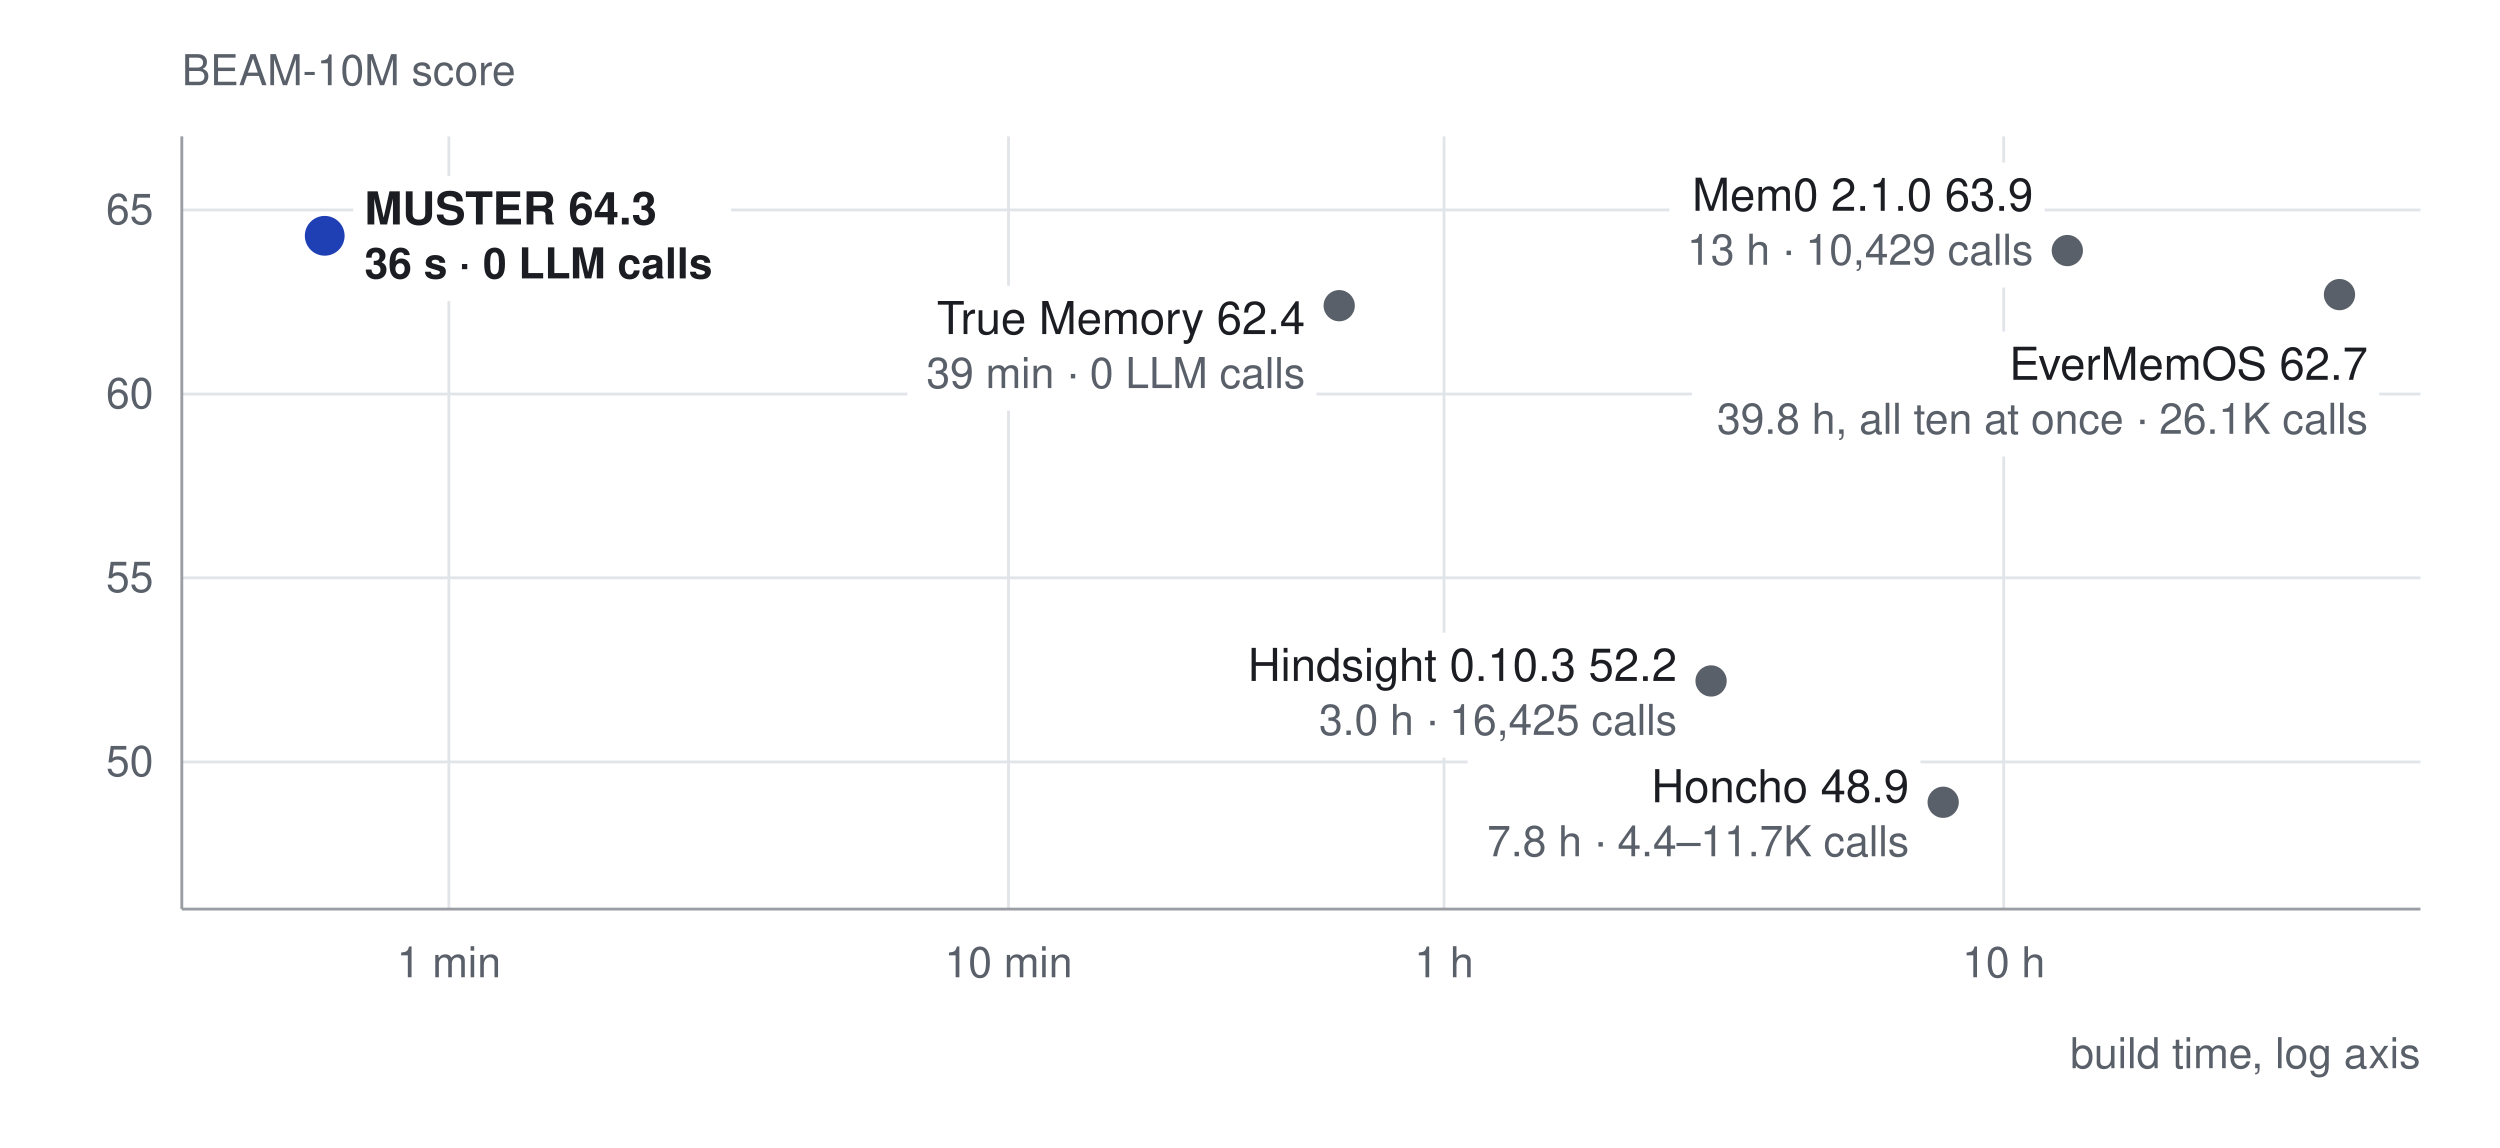
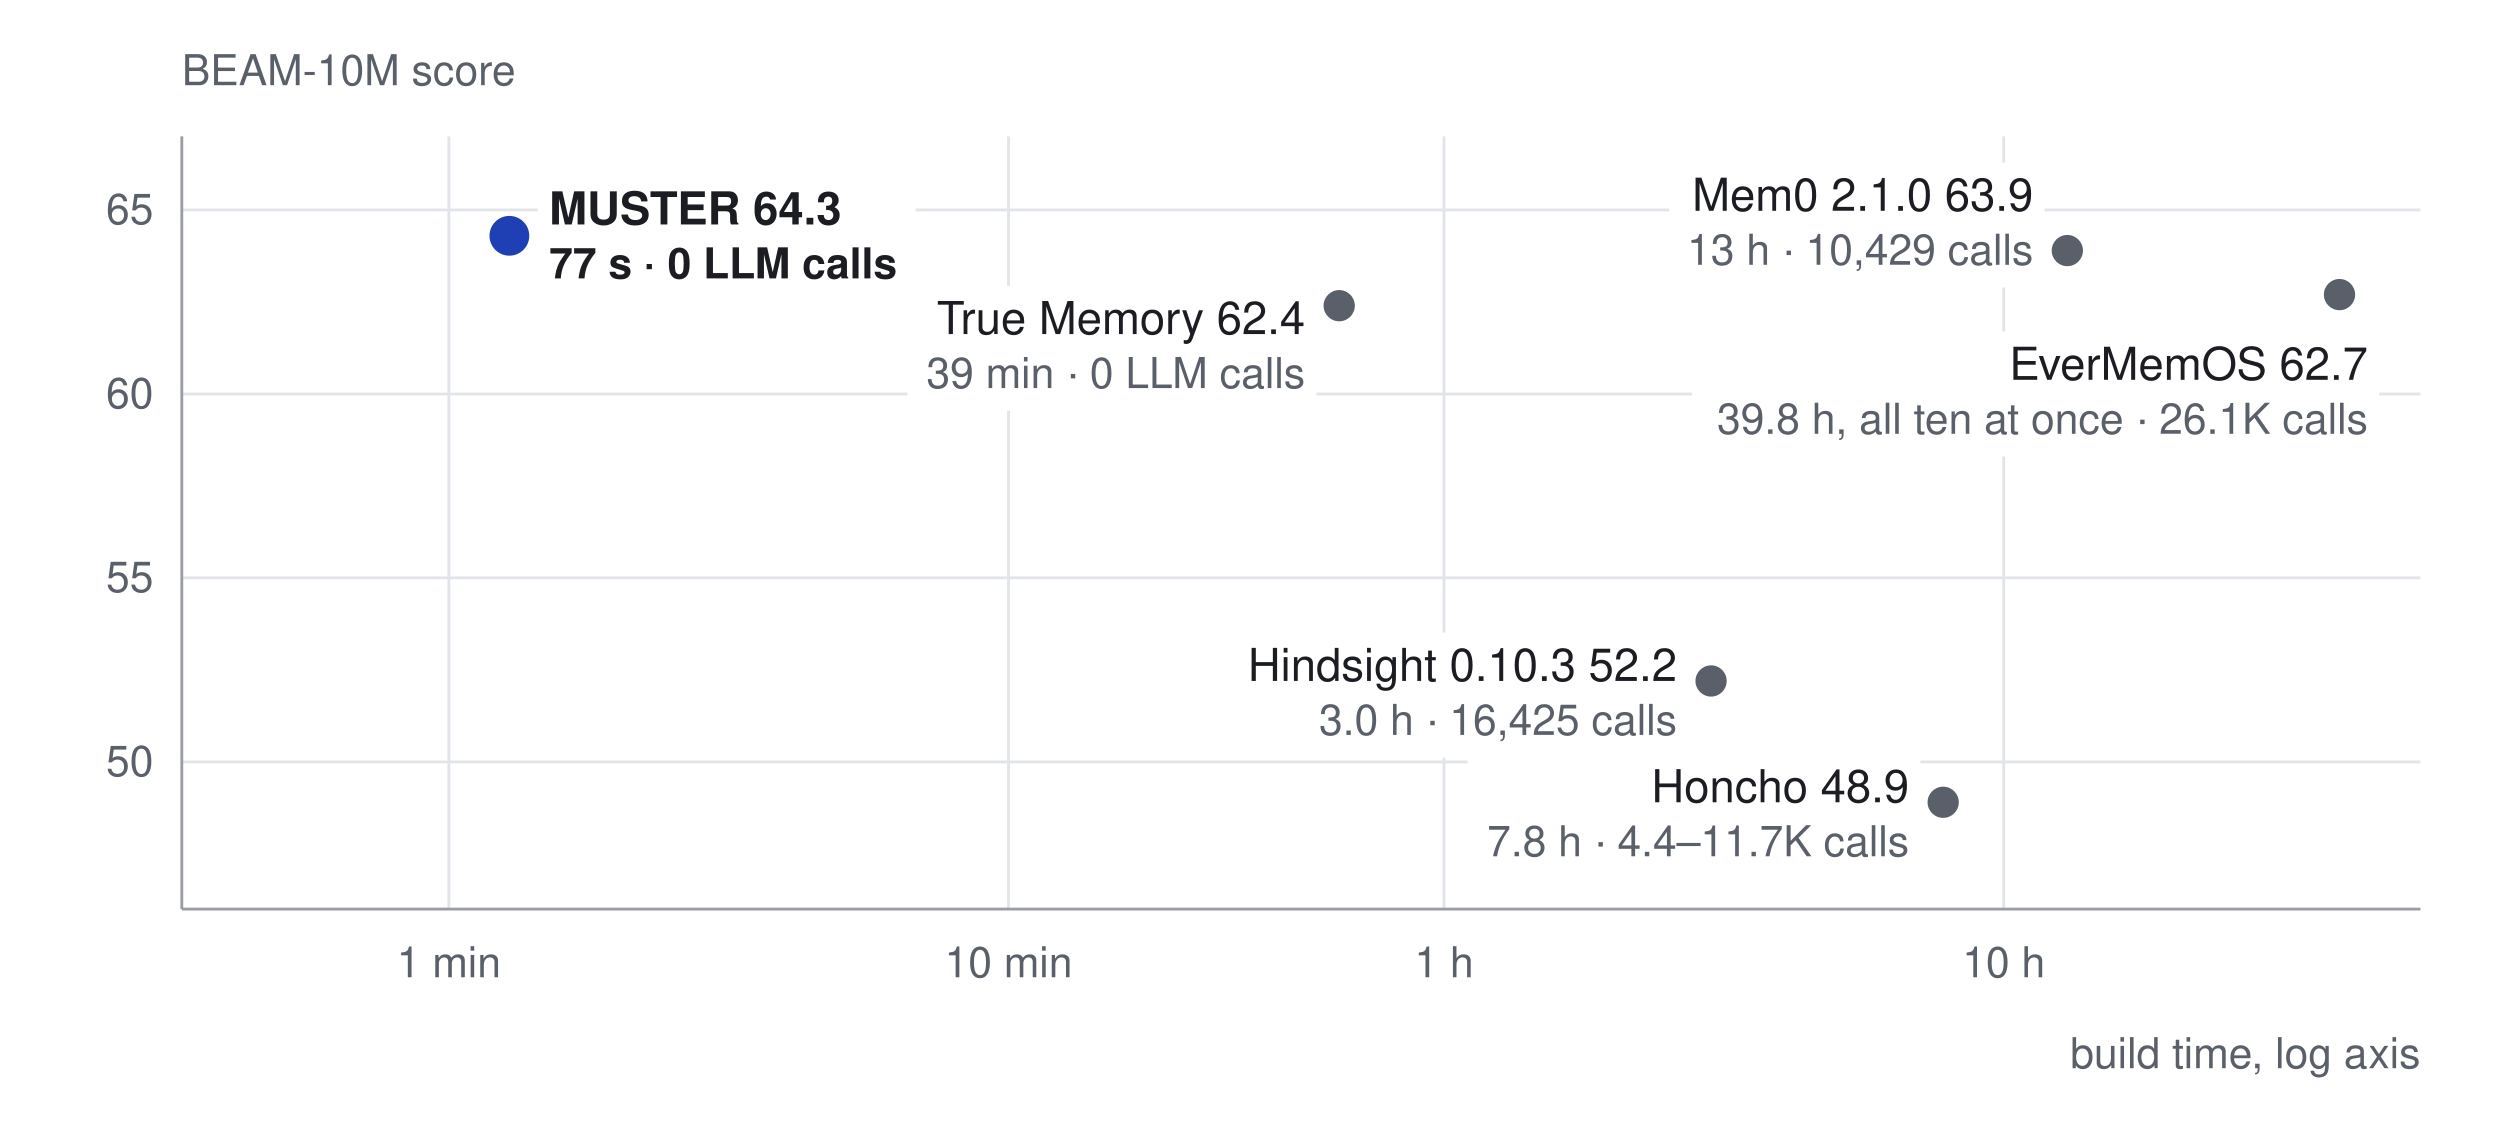
<svg xmlns="http://www.w3.org/2000/svg" viewBox="0 0 880 404" width="880" height="404" role="img" aria-labelledby="t d">
  <style>text{font-family:-apple-system,BlinkMacSystemFont,"Segoe UI",Helvetica,Arial,sans-serif}</style>
  <g stroke="#e1e4e8" stroke-width="1" fill="none">
    <line x1="64.0" y1="268.2" x2="516.6" y2="268.2" />
    <line x1="676.0" y1="268.2" x2="852.0" y2="268.2" />
    <line x1="64.0" y1="203.4" x2="852.0" y2="203.4" />
    <line x1="64.0" y1="138.7" x2="319.4" y2="138.7" />
    <line x1="463.4" y1="138.7" x2="595.6" y2="138.7" />
    <line x1="837.5" y1="138.7" x2="852.0" y2="138.7" />
-     <line x1="64.0" y1="73.9" x2="124.3" y2="73.9" />
-     <line x1="257.3" y1="73.9" x2="587.6" y2="73.9" />
+     <line x1="64.0" y1="73.9" x2="189.3" y2="73.9" />
+     <line x1="322.3" y1="73.9" x2="587.6" y2="73.9" />
    <line x1="719.7" y1="73.9" x2="852.0" y2="73.9" />
-     <line x1="158.0" y1="48.0" x2="158.0" y2="62.0" />
-     <line x1="158.0" y1="106.0" x2="158.0" y2="320.0" />
+     <line x1="158.0" y1="48.0" x2="158.0" y2="320.0" />
    <line x1="355.0" y1="48.0" x2="355.0" y2="100.6" />
    <line x1="355.0" y1="144.6" x2="355.0" y2="320.0" />
    <line x1="508.3" y1="48.0" x2="508.3" y2="222.7" />
    <line x1="508.3" y1="266.7" x2="508.3" y2="320.0" />
    <line x1="705.3" y1="48.0" x2="705.3" y2="57.2" />
    <line x1="705.3" y1="101.2" x2="705.3" y2="116.7" />
    <line x1="705.3" y1="160.7" x2="705.3" y2="320.0" />
  </g>
  <g stroke="#9a9da3" stroke-width="1" fill="none">
    <line x1="64" y1="320" x2="852" y2="320" />
    <line x1="64" y1="48" x2="64" y2="320" />
  </g>
  <g fill="#5a6069" font-size="15">
    <text x="158.0" y="344" text-anchor="middle">1 min</text>
    <text x="355.0" y="344" text-anchor="middle">10 min</text>
    <text x="508.3" y="344" text-anchor="middle">1 h</text>
    <text x="705.3" y="344" text-anchor="middle">10 h</text>
    <text x="54" y="273.2" text-anchor="end">50</text>
    <text x="54" y="208.4" text-anchor="end">55</text>
    <text x="54" y="143.7" text-anchor="end">60</text>
    <text x="54" y="78.9" text-anchor="end">65</text>
    <text x="64" y="30">BEAM-10M score</text>
    <text x="852" y="376" text-anchor="end">build time, log axis</text>
  </g>
-   <circle cx="114.3" cy="83.0" r="7" fill="#1f3fb4" />
-   <text x="128.3" y="79.0" text-anchor="start" font-size="16" fill="#1b1d22" font-weight="700">MUSTER 64.3</text>
-   <text x="128.3" y="98.0" text-anchor="start" font-size="15" fill="#1b1d22" font-weight="700">36 s · 0 LLM calls</text>
+   <circle cx="179.3" cy="83.0" r="7" fill="#1f3fb4" />
+   <text x="193.3" y="79.0" text-anchor="start" font-size="16" fill="#1b1d22" font-weight="700">MUSTER 64.3</text>
+   <text x="193.3" y="98.0" text-anchor="start" font-size="15" fill="#1b1d22" font-weight="700">77 s · 0 LLM calls</text>
  <circle cx="727.7" cy="88.2" r="5.5" fill="#5a6069" />
  <text x="715.7" y="74.2" text-anchor="end" font-size="16" fill="#1b1d22">Mem0 2.1.0 63.9</text>
  <text x="715.7" y="93.2" text-anchor="end" font-size="15" fill="#5a6069">13 h · 10,429 calls</text>
  <circle cx="823.5" cy="103.7" r="5.5" fill="#5a6069" />
  <text x="833.5" y="133.7" text-anchor="end" font-size="16" fill="#1b1d22">EverMemOS 62.7</text>
  <text x="833.5" y="152.7" text-anchor="end" font-size="15" fill="#5a6069">39.8 h, all ten at once · 26.1K calls</text>
  <circle cx="471.4" cy="107.6" r="5.5" fill="#5a6069" />
  <text x="459.4" y="117.6" text-anchor="end" font-size="16" fill="#1b1d22">True Memory 62.4</text>
  <text x="459.4" y="136.6" text-anchor="end" font-size="15" fill="#5a6069">39 min · 0 LLM calls</text>
  <circle cx="602.3" cy="239.7" r="5.5" fill="#5a6069" />
  <text x="590.3" y="239.7" text-anchor="end" font-size="16" fill="#1b1d22">Hindsight 0.10.3 52.2</text>
  <text x="590.3" y="258.7" text-anchor="end" font-size="15" fill="#5a6069">3.0 h · 16,425 calls</text>
  <circle cx="684.0" cy="282.4" r="5.5" fill="#5a6069" />
  <text x="672.0" y="282.4" text-anchor="end" font-size="16" fill="#1b1d22">Honcho 48.9</text>
  <text x="672.0" y="301.4" text-anchor="end" font-size="15" fill="#5a6069">7.8 h · 4.4–11.7K calls</text>
</svg>
